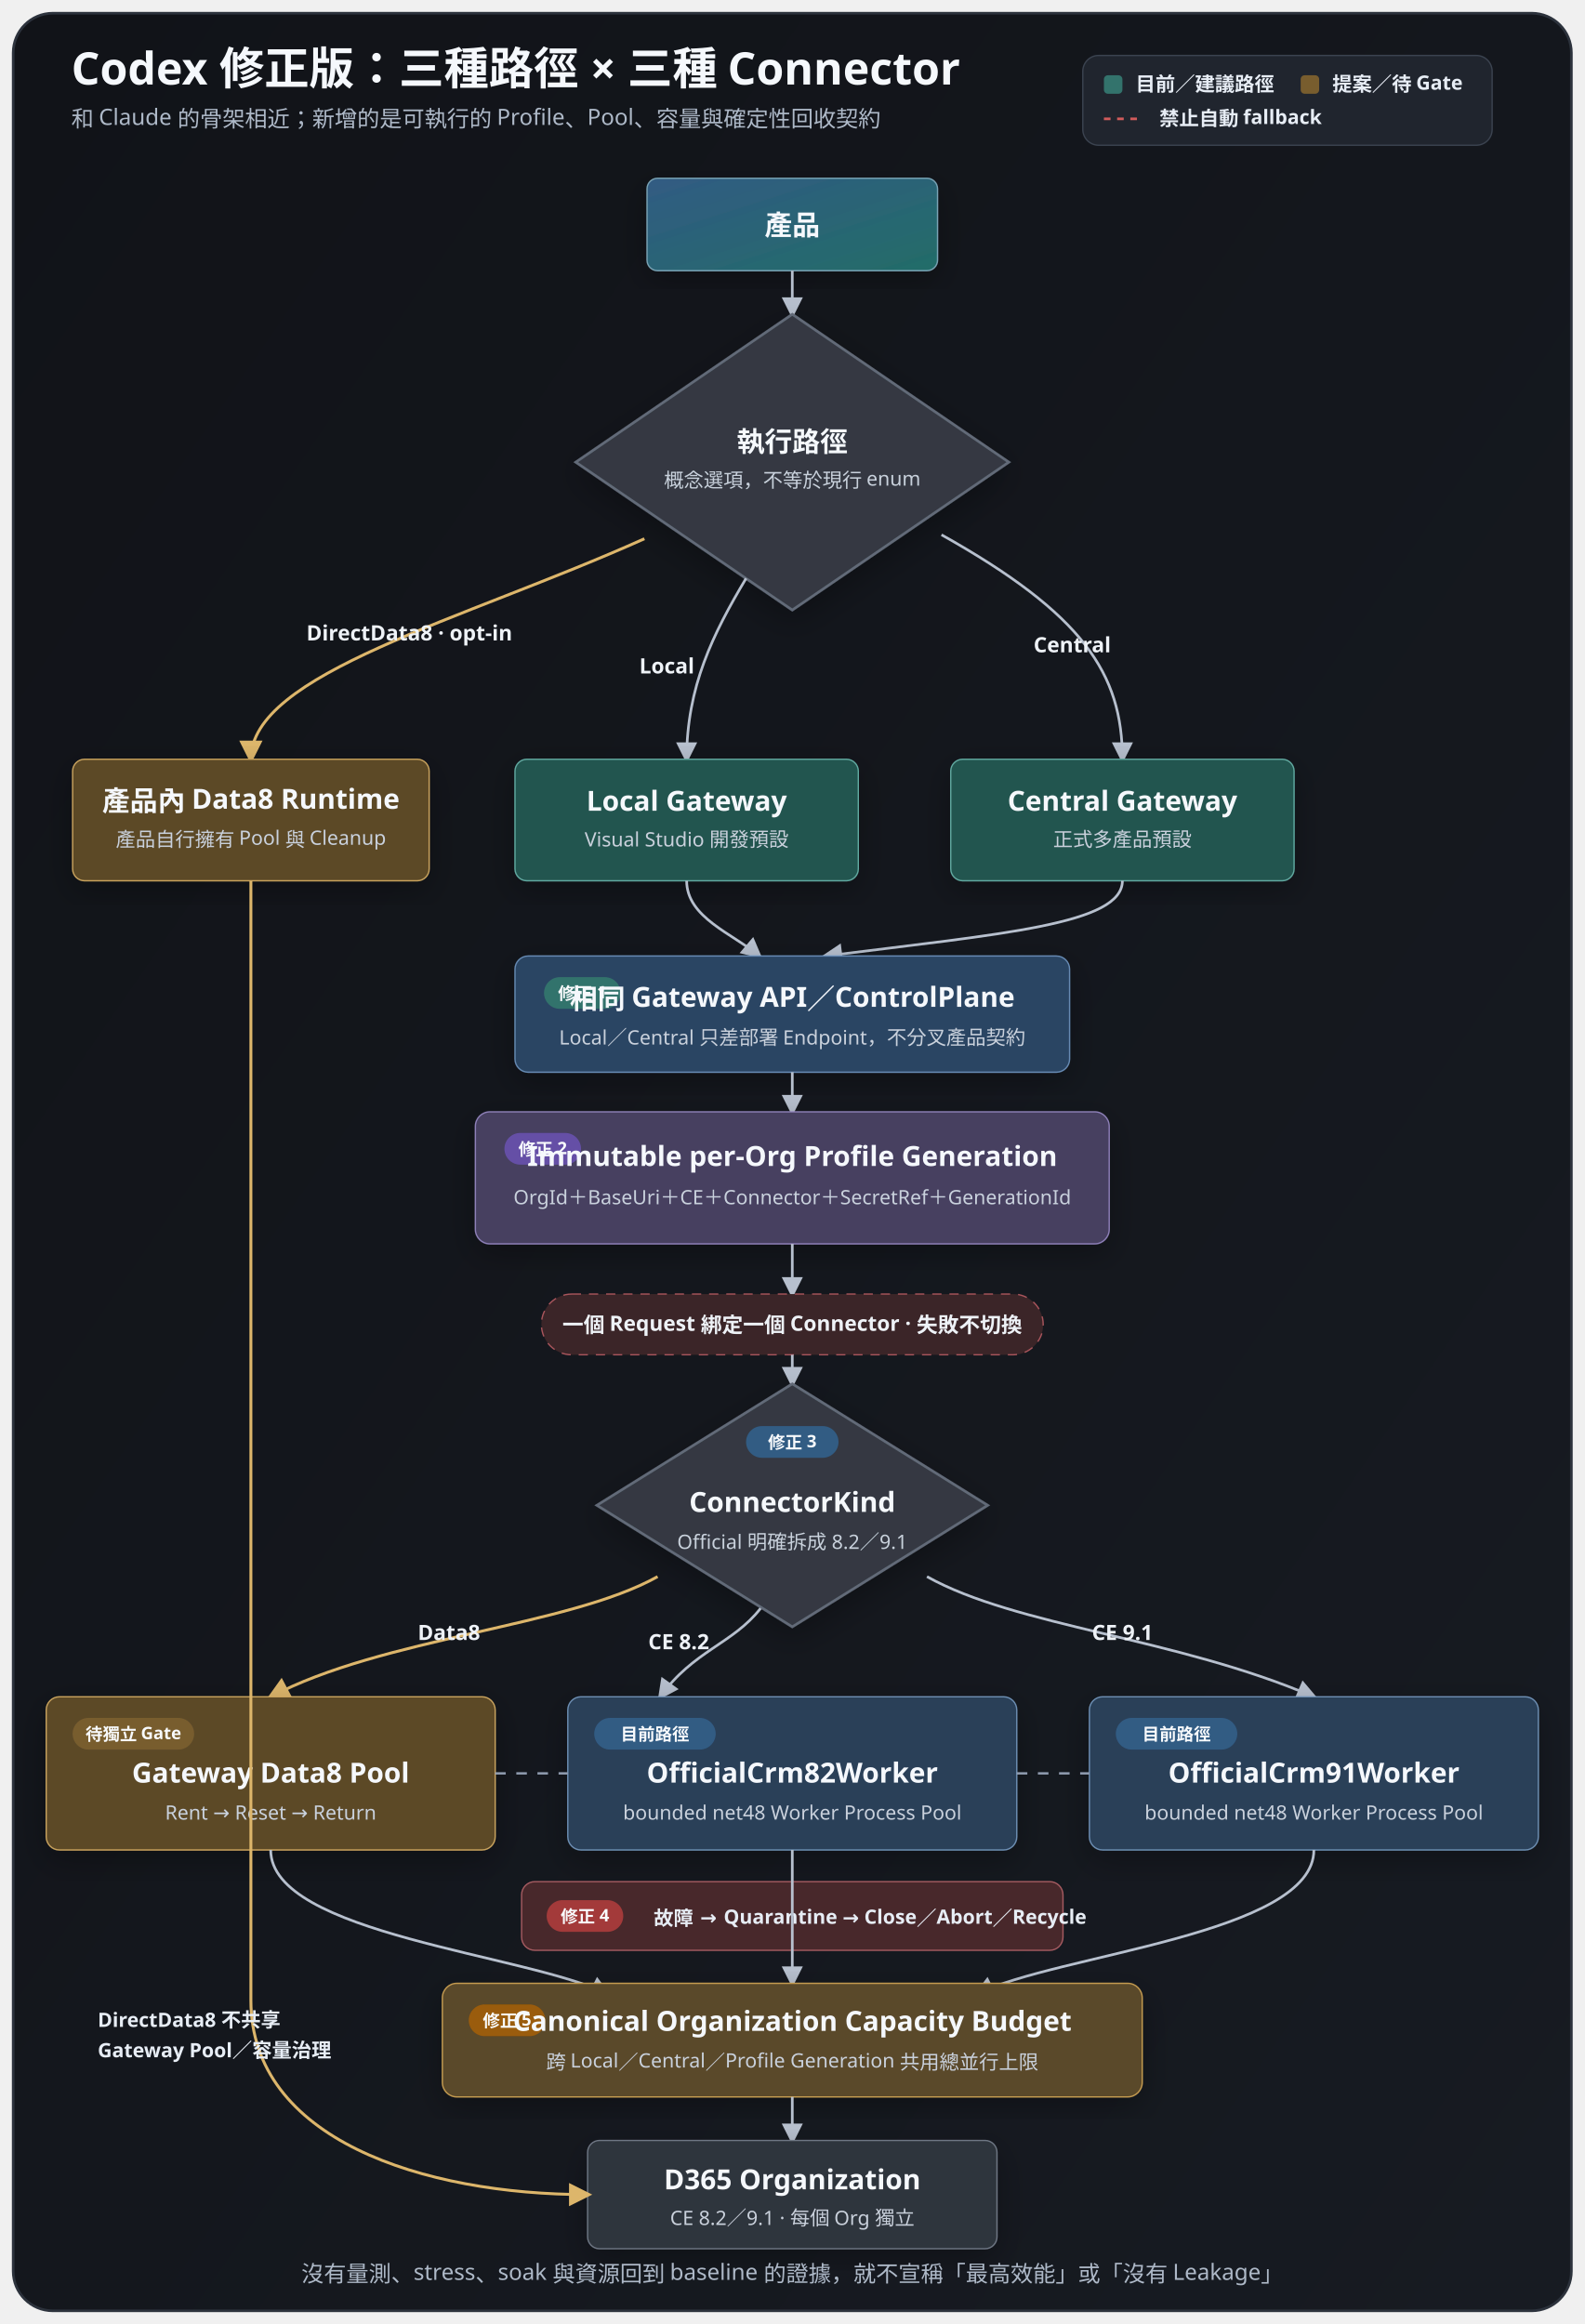
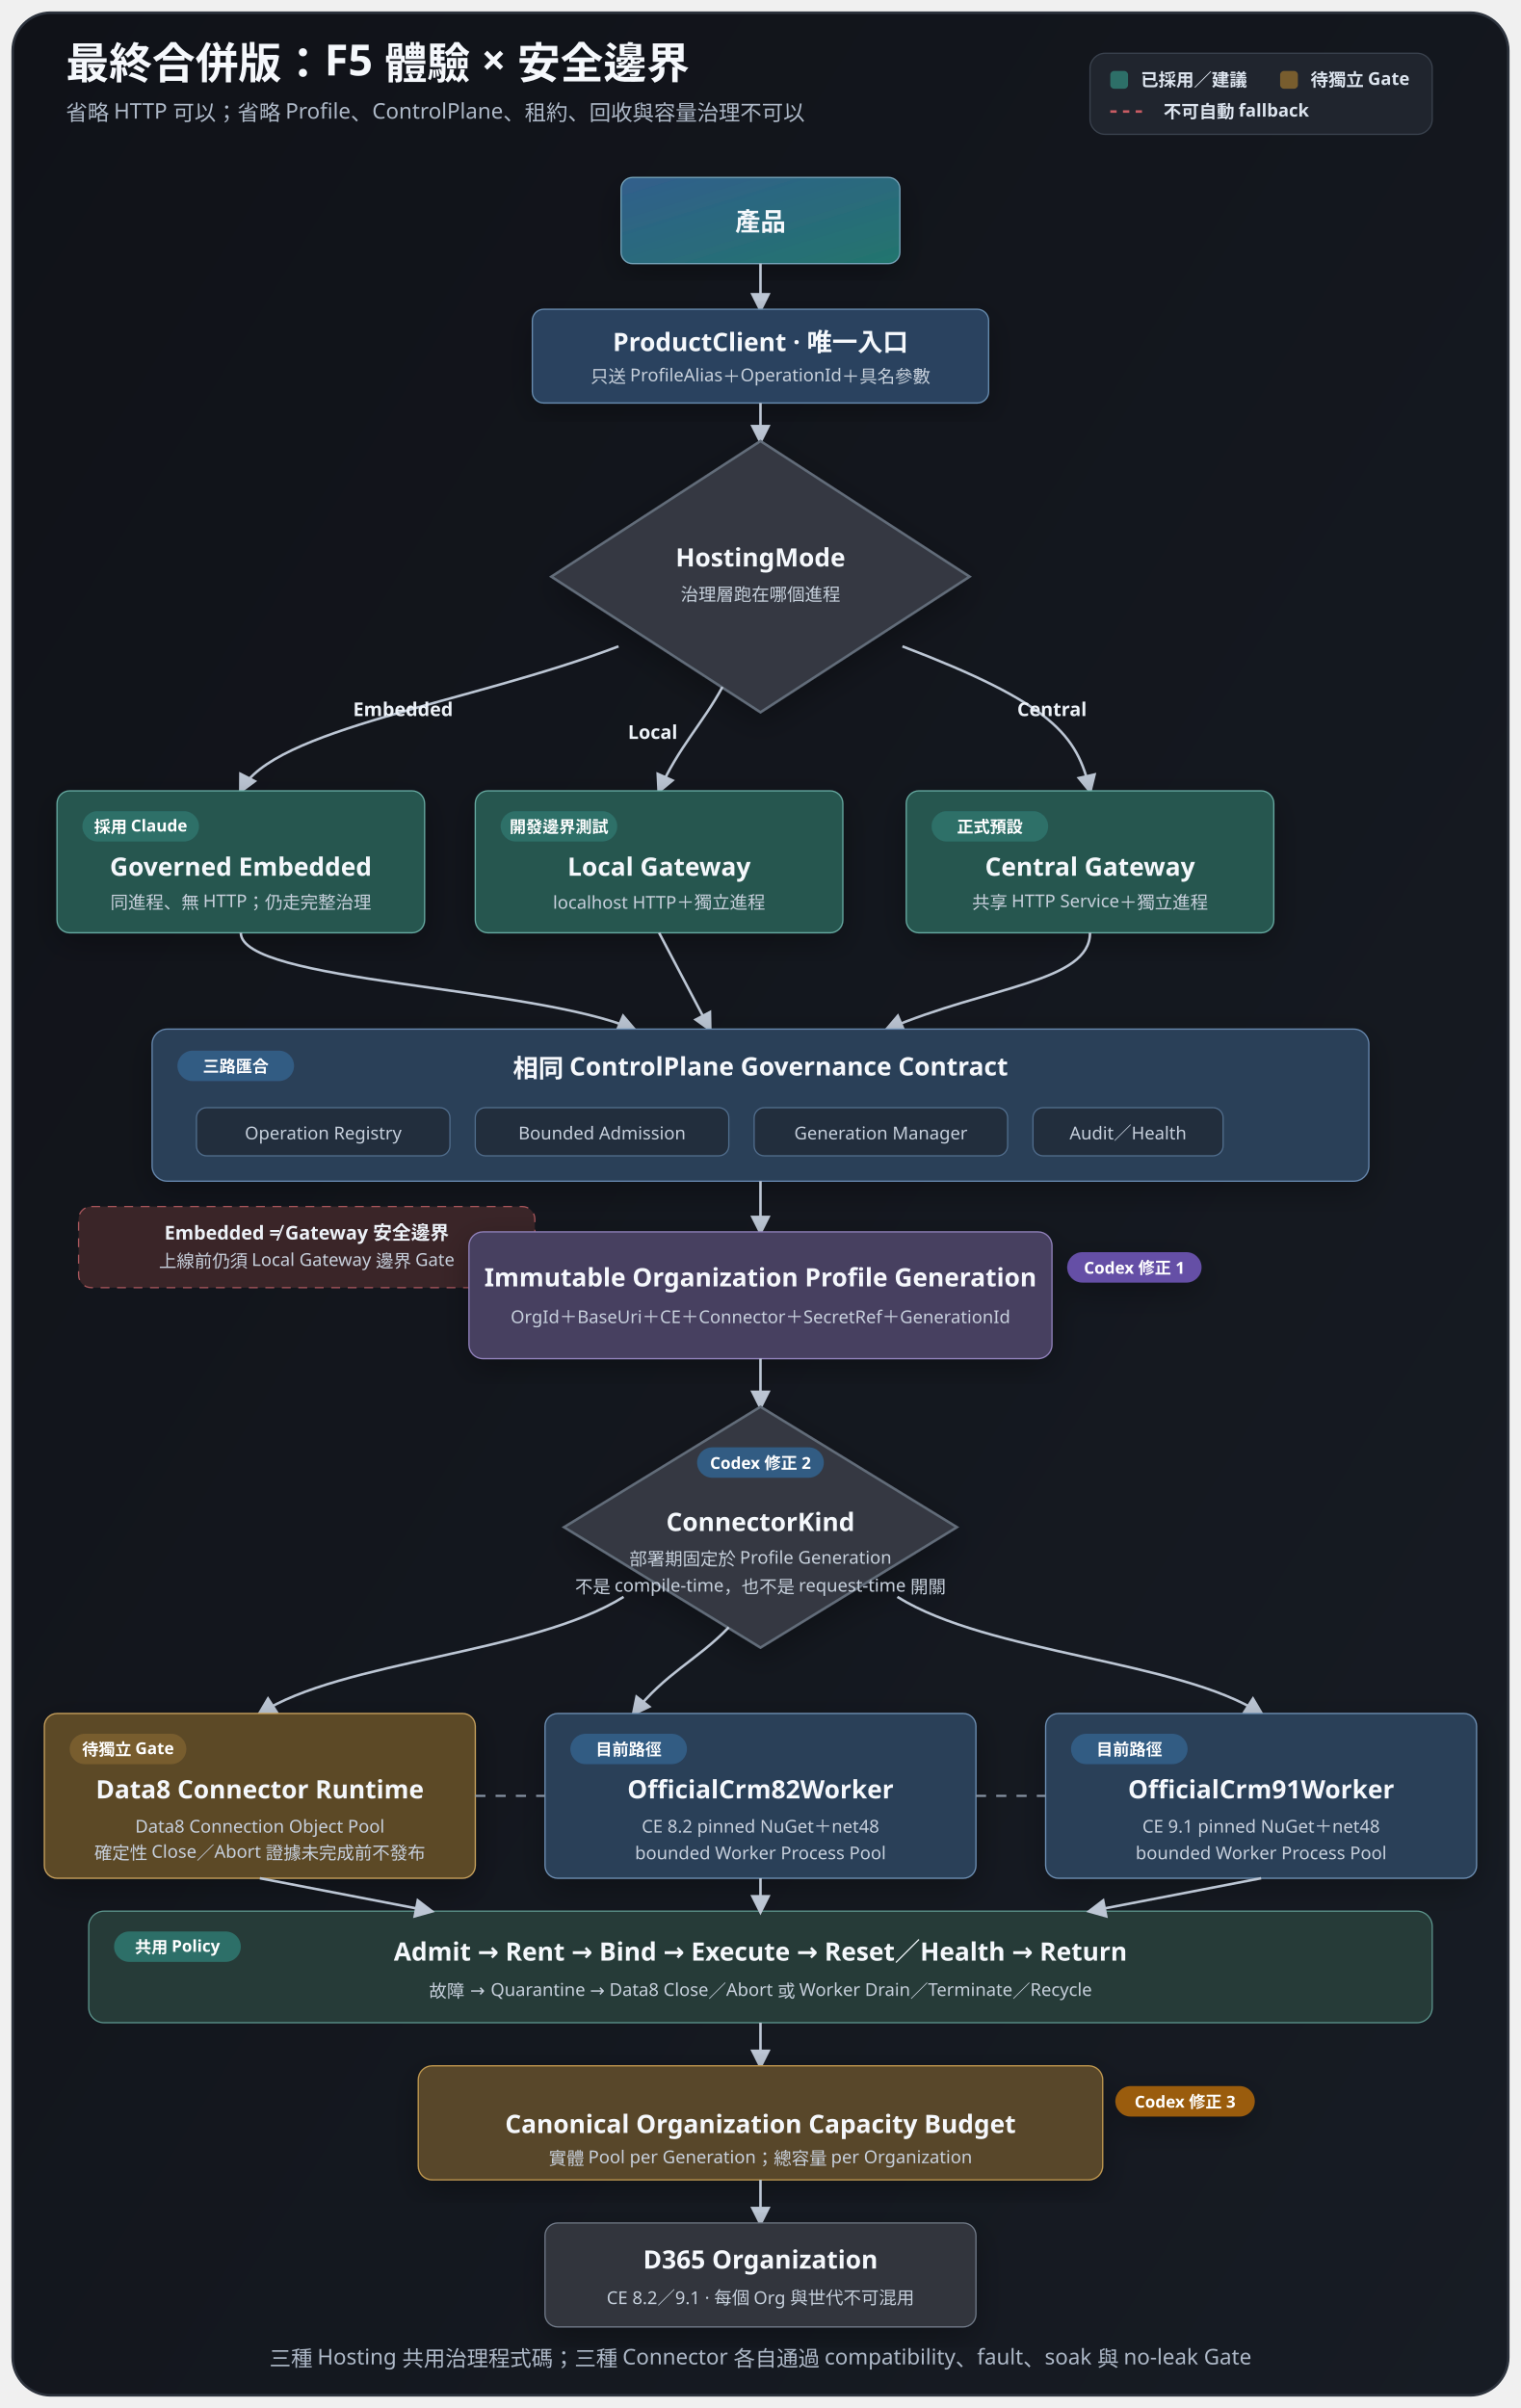
- <svg xmlns="http://www.w3.org/2000/svg" width="1200" height="1760" viewBox="0 0 1200 1760" role="img" aria-labelledby="title desc">
+ <svg xmlns="http://www.w3.org/2000/svg" width="1200" height="1900" viewBox="0 0 1200 1900" role="img" aria-labelledby="title desc">
  <defs>
    <linearGradient id="bg" x1="0" y1="0" x2="1" y2="1">
-       <stop offset="0" stop-color="#111318" />
-       <stop offset="1" stop-color="#171b22" />
+       <stop offset="0" stop-color="#101218" />
+       <stop offset="1" stop-color="#171c24" />
    </linearGradient>
-     <linearGradient id="hero" x1="0" y1="0" x2="1" y2="1">
-       <stop offset="0" stop-color="#315b83" />
-       <stop offset="1" stop-color="#236d68" />
+     <linearGradient id="brand" x1="0" y1="0" x2="1" y2="1">
+       <stop offset="0" stop-color="#315f8c" />
+       <stop offset="1" stop-color="#23756d" />
    </linearGradient>
    <filter id="shadow" x="-20%" y="-20%" width="140%" height="140%">
      <feDropShadow dx="0" dy="8" stdDeviation="12" flood-color="#000000" flood-opacity="0.28" />
    </filter>
    <marker id="arrow" viewBox="0 0 10 10" refX="8" refY="5" markerWidth="8" markerHeight="8" orient="auto-start-reverse">
-       <path d="M 0 0 L 10 5 L 0 10 z" fill="#b7c0ce" />
-     </marker>
-     <marker id="arrowAmber" viewBox="0 0 10 10" refX="8" refY="5" markerWidth="8" markerHeight="8" orient="auto-start-reverse">
-       <path d="M 0 0 L 10 5 L 0 10 z" fill="#ddb66b" />
+       <path d="M0 0 L10 5 L0 10 Z" fill="#bcc6d4" />
    </marker>
    <style>
-       .title { font: 700 34px "Microsoft JhengHei UI", "Microsoft JhengHei", sans-serif; fill: #f5f8fc; }
-       .subtitle { font: 400 17px "Microsoft JhengHei UI", "Microsoft JhengHei", sans-serif; fill: #aeb9c8; }
-       .node-title { font: 700 21px "Microsoft JhengHei UI", "Microsoft JhengHei", sans-serif; fill: #f5f8fc; text-anchor: middle; }
-       .node-sub { font: 400 15px "Microsoft JhengHei UI", "Microsoft JhengHei", sans-serif; fill: #c9d1dc; text-anchor: middle; }
-       .edge-label { font: 600 16px "Microsoft JhengHei UI", "Microsoft JhengHei", sans-serif; fill: #eef2f7; text-anchor: middle; }
-       .chip { font: 700 13px "Microsoft JhengHei UI", "Microsoft JhengHei", sans-serif; fill: #f8fafc; text-anchor: middle; }
-       .callout { font: 600 15px "Microsoft JhengHei UI", "Microsoft JhengHei", sans-serif; fill: #e7edf5; }
-       .line { fill: none; stroke: #b7c0ce; stroke-width: 2; marker-end: url(#arrow); }
-       .line-direct { fill: none; stroke: #ddb66b; stroke-width: 2.2; marker-end: url(#arrowAmber); }
-       .line-dashed { fill: none; stroke: #8e9aae; stroke-width: 1.8; stroke-dasharray: 8 8; }
+       .heading { font: 700 34px "Microsoft JhengHei UI", "Microsoft JhengHei", sans-serif; fill: #f5f8fc; }
+       .subheading { font: 400 17px "Microsoft JhengHei UI", "Microsoft JhengHei", sans-serif; fill: #aeb9c8; }
+       .title { font: 700 20px "Microsoft JhengHei UI", "Microsoft JhengHei", sans-serif; fill: #f5f8fc; text-anchor: middle; }
+       .sub { font: 400 14px "Microsoft JhengHei UI", "Microsoft JhengHei", sans-serif; fill: #c7d0dc; text-anchor: middle; }
+       .edge { font: 600 15px "Microsoft JhengHei UI", "Microsoft JhengHei", sans-serif; fill: #edf2f8; text-anchor: middle; }
+       .chip { font: 700 13px "Microsoft JhengHei UI", "Microsoft JhengHei", sans-serif; fill: #ffffff; text-anchor: middle; }
+       .note { font: 600 14px "Microsoft JhengHei UI", "Microsoft JhengHei", sans-serif; fill: #dce4ee; }
+       .line { fill: none; stroke: #bcc6d4; stroke-width: 2; marker-end: url(#arrow); }
+       .dash { fill: none; stroke: #8793a3; stroke-width: 1.7; stroke-dasharray: 8 8; }
    </style>
  </defs>
-   <rect x="10" y="10" width="1180" height="1740" rx="30" fill="url(#bg)" stroke="#2c323c" stroke-width="2" />
-   <text x="54" y="64" class="title">Codex 修正版：三種路徑 × 三種 Connector</text>
-   <text x="54" y="96" class="subtitle">和 Claude 的骨架相近；新增的是可執行的 Profile、Pool、容量與確定性回收契約</text>
-   <g transform="translate(820 42)">
-     <rect x="0" y="0" width="310" height="68" rx="12" fill="#20252e" stroke="#3b4350" />
-     <rect x="16" y="15" width="14" height="14" rx="3" fill="#33736c" />
-     <text x="40" y="27" class="callout">目前／建議路徑</text>
-     <rect x="165" y="15" width="14" height="14" rx="3" fill="#785d2e" />
-     <text x="189" y="27" class="callout">提案／待 Gate</text>
-     <line x1="16" y1="48" x2="46" y2="48" stroke="#d15b5b" stroke-width="2" stroke-dasharray="5 5" />
-     <text x="58" y="53" class="callout">禁止自動 fallback</text>
+   <rect x="10" y="10" width="1180" height="1880" rx="30" fill="url(#bg)" stroke="#2d333d" stroke-width="2" />
+   <text x="52" y="62" class="heading">最終合併版：F5 體驗 × 安全邊界</text>
+   <text x="52" y="95" class="subheading">省略 HTTP 可以；省略 Profile、ControlPlane、租約、回收與容量治理不可以</text>
+   <g transform="translate(860 42)">
+     <rect width="270" height="64" rx="12" fill="#20252e" stroke="#3a424e" />
+     <rect x="16" y="14" width="14" height="14" rx="3" fill="#2d6f68" />
+     <text x="40" y="26" class="note">已採用／建議</text>
+     <rect x="150" y="14" width="14" height="14" rx="3" fill="#785d2e" />
+     <text x="174" y="26" class="note">待獨立 Gate</text>
+     <line x1="16" y1="46" x2="46" y2="46" stroke="#c95c63" stroke-width="2" stroke-dasharray="5 5" />
+     <text x="58" y="51" class="note">不可自動 fallback</text>
  </g>
  <g filter="url(#shadow)">
-     <rect x="490" y="135" width="220" height="70" rx="8" fill="url(#hero)" stroke="#79a3b5" />
-     <text x="600" y="178" class="node-title">產品</text>
+     <rect x="490" y="140" width="220" height="68" rx="9" fill="url(#brand)" stroke="#75a2b7" />
+     <text x="600" y="182" class="title">產品</text>
  </g>
-   <path class="line" d="M600 205 L600 238" />
+   <path class="line" d="M600 208 L600 244" />
  <g filter="url(#shadow)">
-     <polygon points="600,238 764,350 600,462 436,350" fill="#343942" stroke="#626b78" stroke-width="2" />
-     <text x="600" y="342" class="node-title">執行路徑</text>
-     <text x="600" y="369" class="node-sub">概念選項，不等於現行 enum</text>
+     <rect x="420" y="244" width="360" height="74" rx="9" fill="#2a435f" stroke="#678caf" />
+     <text x="600" y="277" class="title">ProductClient · 唯一入口</text>
+     <text x="600" y="302" class="sub">只送 ProfileAlias＋OperationId＋具名參數</text>
  </g>
-   <path class="line-direct" d="M488 408 C350 470 190 510 190 575" />
-   <text x="310" y="485" class="edge-label" fill="#f1cb80">DirectData8 · opt-in</text>
-   <path class="line" d="M565 438 C540 480 520 520 520 575" />
-   <text x="505" y="510" class="edge-label">Local</text>
-   <path class="line" d="M713 405 C820 465 850 510 850 575" />
-   <text x="812" y="494" class="edge-label">Central</text>
+   <path class="line" d="M600 318 L600 348" />
  <g filter="url(#shadow)">
-     <rect x="55" y="575" width="270" height="92" rx="9" fill="#5c4928" stroke="#c9a35d" />
-     <text x="190" y="614" class="node-title">產品內 Data8 Runtime</text>
-     <text x="190" y="641" class="node-sub">產品自行擁有 Pool 與 Cleanup</text>
+     <polygon points="600,348 765,455 600,562 435,455" fill="#343942" stroke="#626c79" stroke-width="2" />
+     <text x="600" y="447" class="title">HostingMode</text>
+     <text x="600" y="474" class="sub">治理層跑在哪個進程</text>
+   </g>
+   <path class="line" d="M488 510 C370 555 215 575 190 624" />
+   <text x="318" y="565" class="edge">Embedded</text>
+   <path class="line" d="M570 542 C555 570 535 590 520 624" />
+   <text x="515" y="583" class="edge">Local</text>
+   <path class="line" d="M712 510 C830 555 850 580 860 624" />
+   <text x="830" y="565" class="edge">Central</text>
+   <g filter="url(#shadow)">
+     <rect x="45" y="624" width="290" height="112" rx="10" fill="#27564f" stroke="#66aaa1" />
+     <rect x="65" y="640" width="92" height="24" rx="12" fill="#2d6f68" />
+     <text x="111" y="657" class="chip">採用 Claude</text>
+     <text x="190" y="691" class="title">Governed Embedded</text>
+     <text x="190" y="717" class="sub">同進程、無 HTTP；仍走完整治理</text>
  </g>
  <g filter="url(#shadow)">
-     <rect x="390" y="575" width="260" height="92" rx="9" fill="#24544f" stroke="#61aaa1" />
-     <text x="520" y="614" class="node-title">Local Gateway</text>
-     <text x="520" y="641" class="node-sub">Visual Studio 開發預設</text>
+     <rect x="375" y="624" width="290" height="112" rx="10" fill="#27564f" stroke="#66aaa1" />
+     <rect x="395" y="640" width="92" height="24" rx="12" fill="#2d6f68" />
+     <text x="441" y="657" class="chip">開發邊界測試</text>
+     <text x="520" y="691" class="title">Local Gateway</text>
+     <text x="520" y="717" class="sub">localhost HTTP＋獨立進程</text>
  </g>
  <g filter="url(#shadow)">
-     <rect x="720" y="575" width="260" height="92" rx="9" fill="#24544f" stroke="#61aaa1" />
-     <text x="850" y="614" class="node-title">Central Gateway</text>
-     <text x="850" y="641" class="node-sub">正式多產品預設</text>
+     <rect x="715" y="624" width="290" height="112" rx="10" fill="#27564f" stroke="#66aaa1" />
+     <rect x="735" y="640" width="92" height="24" rx="12" fill="#2d6f68" />
+     <text x="781" y="657" class="chip">正式預設</text>
+     <text x="860" y="691" class="title">Central Gateway</text>
+     <text x="860" y="717" class="sub">共享 HTTP Service＋獨立進程</text>
  </g>
-   <path class="line" d="M520 667 C520 695 555 707 575 724" />
-   <path class="line" d="M850 667 C850 700 760 707 625 724" />
+   <path class="line" d="M190 736 C190 775 420 778 500 812" />
+   <path class="line" d="M520 736 L560 812" />
+   <path class="line" d="M860 736 C860 775 780 778 700 812" />
  <g filter="url(#shadow)">
-     <rect x="390" y="724" width="420" height="88" rx="10" fill="#2b4563" stroke="#668ab3" />
-     <rect x="412" y="740" width="58" height="24" rx="12" fill="#33736c" />
-     <text x="441" y="757" class="chip">修正 1</text>
-     <text x="600" y="764" class="node-title">相同 Gateway API／ControlPlane</text>
-     <text x="600" y="791" class="node-sub">Local／Central 只差部署 Endpoint，不分叉產品契約</text>
+     <rect x="120" y="812" width="960" height="120" rx="12" fill="#2c4058" stroke="#6688ae" />
+     <rect x="140" y="829" width="92" height="24" rx="12" fill="#315b83" />
+     <text x="186" y="846" class="chip">三路匯合</text>
+     <text x="600" y="850" class="title">相同 ControlPlane Governance Contract</text>
+     <g transform="translate(155 874)">
+       <rect x="0" y="0" width="200" height="38" rx="8" fill="#202d3d" stroke="#506d8c" />
+       <rect x="220" y="0" width="200" height="38" rx="8" fill="#202d3d" stroke="#506d8c" />
+       <rect x="440" y="0" width="200" height="38" rx="8" fill="#202d3d" stroke="#506d8c" />
+       <rect x="660" y="0" width="150" height="38" rx="8" fill="#202d3d" stroke="#506d8c" />
+       <text x="100" y="25" class="sub">Operation Registry</text>
+       <text x="320" y="25" class="sub">Bounded Admission</text>
+       <text x="540" y="25" class="sub">Generation Manager</text>
+       <text x="735" y="25" class="sub">Audit／Health</text>
+     </g>
  </g>
-   <path class="line" d="M600 812 L600 842" />
+   <g>
+     <rect x="62" y="952" width="360" height="64" rx="10" fill="#3a2528" stroke="#a7555b" stroke-dasharray="7 6" />
+     <text x="242" y="978" class="edge" fill="#ffd9d9">Embedded ≠ Gateway 安全邊界</text>
+     <text x="242" y="1000" class="sub">上線前仍須 Local Gateway 邊界 Gate</text>
+   </g>
+   <path class="line" d="M600 932 L600 972" />
  <g filter="url(#shadow)">
-     <rect x="360" y="842" width="480" height="100" rx="11" fill="#463f61" stroke="#8e80b8" />
-     <rect x="382" y="858" width="58" height="24" rx="12" fill="#6550a6" />
-     <text x="411" y="875" class="chip">修正 2</text>
-     <text x="600" y="883" class="node-title">Immutable per-Org Profile Generation</text>
-     <text x="600" y="912" class="node-sub">OrgId＋BaseUri＋CE＋Connector＋SecretRef＋GenerationId</text>
+     <rect x="370" y="972" width="460" height="100" rx="11" fill="#473f61" stroke="#9182bb" />
+     <rect x="842" y="988" width="106" height="24" rx="12" fill="#6550a6" />
+     <text x="895" y="1005" class="chip">Codex 修正 1</text>
+     <text x="600" y="1015" class="title">Immutable Organization Profile Generation</text>
+     <text x="600" y="1044" class="sub">OrgId＋BaseUri＋CE＋Connector＋SecretRef＋GenerationId</text>
  </g>
-   <path class="line" d="M600 942 L600 980" />
-   <g>
-     <rect x="410" y="980" width="380" height="46" rx="23" fill="#3b2528" stroke="#aa555c" stroke-dasharray="7 6" />
-     <text x="600" y="1009" class="edge-label" fill="#ffd8d8">一個 Request 綁定一個 Connector · 失敗不切換</text>
+   <path class="line" d="M600 1072 L600 1110" />
+   <g filter="url(#shadow)">
+     <polygon points="600,1110 755,1205 600,1300 445,1205" fill="#343942" stroke="#626c79" stroke-width="2" />
+     <rect x="550" y="1142" width="100" height="24" rx="12" fill="#315b83" />
+     <text x="600" y="1159" class="chip">Codex 修正 2</text>
+     <text x="600" y="1208" class="title">ConnectorKind</text>
+     <text x="600" y="1235" class="sub">部署期固定於 Profile Generation</text>
+     <text x="600" y="1257" class="sub">不是 compile-time，也不是 request-time 開關</text>
  </g>
-   <path class="line" d="M600 1026 L600 1048" />
+   <path class="line" d="M492 1260 C420 1305 270 1310 205 1352" />
+   <path class="line" d="M575 1284 C550 1310 525 1320 500 1352" />
+   <path class="line" d="M708 1260 C780 1305 930 1310 995 1352" />
  <g filter="url(#shadow)">
-     <polygon points="600,1048 748,1140 600,1232 452,1140" fill="#343942" stroke="#626b78" stroke-width="2" />
-     <rect x="565" y="1080" width="70" height="24" rx="12" fill="#315b83" />
-     <text x="600" y="1097" class="chip">修正 3</text>
-     <text x="600" y="1145" class="node-title">ConnectorKind</text>
-     <text x="600" y="1173" class="node-sub">Official 明確拆成 8.2／9.1</text>
-   </g>
-   <path class="line-direct" d="M498 1194 C430 1232 290 1240 205 1285" />
-   <text x="340" y="1242" class="edge-label" fill="#f1cb80">Data8</text>
-   <path class="line" d="M576 1218 C555 1245 525 1250 500 1285" />
-   <text x="514" y="1249" class="edge-label">CE 8.2</text>
-   <path class="line" d="M702 1194 C770 1232 890 1240 995 1285" />
-   <text x="850" y="1242" class="edge-label">CE 9.1</text>
-   <g filter="url(#shadow)">
-     <rect x="35" y="1285" width="340" height="116" rx="10" fill="#5c4928" stroke="#c9a35d" />
-     <rect x="55" y="1301" width="92" height="24" rx="12" fill="#785d2e" />
-     <text x="101" y="1318" class="chip">待獨立 Gate</text>
-     <text x="205" y="1350" class="node-title">Gateway Data8 Pool</text>
-     <text x="205" y="1378" class="node-sub">Rent → Reset → Return</text>
+     <rect x="35" y="1352" width="340" height="130" rx="10" fill="#5c4928" stroke="#c8a15c" />
+     <rect x="55" y="1368" width="92" height="24" rx="12" fill="#785d2e" />
+     <text x="101" y="1385" class="chip">待獨立 Gate</text>
+     <text x="205" y="1419" class="title">Data8 Connector Runtime</text>
+     <text x="205" y="1446" class="sub">Data8 Connection Object Pool</text>
+     <text x="205" y="1467" class="sub">確定性 Close／Abort 證據未完成前不發布</text>
  </g>
  <g filter="url(#shadow)">
-     <rect x="430" y="1285" width="340" height="116" rx="10" fill="#293f58" stroke="#6d8fb3" />
-     <rect x="450" y="1301" width="92" height="24" rx="12" fill="#315b83" />
-     <text x="496" y="1318" class="chip">目前路徑</text>
-     <text x="600" y="1350" class="node-title">OfficialCrm82Worker</text>
-     <text x="600" y="1378" class="node-sub">bounded net48 Worker Process Pool</text>
+     <rect x="430" y="1352" width="340" height="130" rx="10" fill="#293f58" stroke="#6d8fb3" />
+     <rect x="450" y="1368" width="92" height="24" rx="12" fill="#315b83" />
+     <text x="496" y="1385" class="chip">目前路徑</text>
+     <text x="600" y="1419" class="title">OfficialCrm82Worker</text>
+     <text x="600" y="1446" class="sub">CE 8.2 pinned NuGet＋net48</text>
+     <text x="600" y="1467" class="sub">bounded Worker Process Pool</text>
  </g>
  <g filter="url(#shadow)">
-     <rect x="825" y="1285" width="340" height="116" rx="10" fill="#293f58" stroke="#6d8fb3" />
-     <rect x="845" y="1301" width="92" height="24" rx="12" fill="#315b83" />
-     <text x="891" y="1318" class="chip">目前路徑</text>
-     <text x="995" y="1350" class="node-title">OfficialCrm91Worker</text>
-     <text x="995" y="1378" class="node-sub">bounded net48 Worker Process Pool</text>
+     <rect x="825" y="1352" width="340" height="130" rx="10" fill="#293f58" stroke="#6d8fb3" />
+     <rect x="845" y="1368" width="92" height="24" rx="12" fill="#315b83" />
+     <text x="891" y="1385" class="chip">目前路徑</text>
+     <text x="995" y="1419" class="title">OfficialCrm91Worker</text>
+     <text x="995" y="1446" class="sub">CE 9.1 pinned NuGet＋net48</text>
+     <text x="995" y="1467" class="sub">bounded Worker Process Pool</text>
  </g>
  <g>
-     <rect x="395" y="1425" width="410" height="52" rx="10" fill="#48282b" stroke="#a65b61" />
-     <rect x="414" y="1439" width="58" height="24" rx="12" fill="#a33a3a" />
-     <text x="443" y="1456" class="chip">修正 4</text>
-     <text x="495" y="1458" class="callout">故障 → Quarantine → Close／Abort／Recycle</text>
+     <rect x="70" y="1508" width="1060" height="88" rx="12" fill="#263b38" stroke="#5b938b" />
+     <rect x="90" y="1524" width="100" height="24" rx="12" fill="#2d6f68" />
+     <text x="140" y="1541" class="chip">共用 Policy</text>
+     <text x="600" y="1547" class="title">Admit → Rent → Bind → Execute → Reset／Health → Return</text>
+     <text x="600" y="1576" class="sub">故障 → Quarantine → Data8 Close／Abort 或 Worker Drain／Terminate／Recycle</text>
  </g>
-   <path class="line" d="M205 1401 C205 1465 400 1480 460 1510" />
-   <path class="line" d="M600 1401 L600 1502" />
-   <path class="line" d="M995 1401 C995 1465 800 1480 740 1510" />
+   <path class="line" d="M205 1482 L340 1508" />
+   <path class="line" d="M600 1482 L600 1508" />
+   <path class="line" d="M995 1482 L860 1508" />
+   <path class="line" d="M600 1596 L600 1630" />
  <g filter="url(#shadow)">
-     <rect x="335" y="1502" width="530" height="86" rx="11" fill="#5a482a" stroke="#c49b50" />
-     <rect x="355" y="1518" width="58" height="24" rx="12" fill="#9a5b08" />
-     <text x="384" y="1535" class="chip">修正 5</text>
-     <text x="600" y="1538" class="node-title">Canonical Organization Capacity Budget</text>
-     <text x="600" y="1567" class="node-sub">跨 Local／Central／Profile Generation 共用總並行上限</text>
+     <rect x="330" y="1630" width="540" height="90" rx="11" fill="#594729" stroke="#c29a50" />
+     <rect x="880" y="1646" width="110" height="24" rx="12" fill="#9a5b08" />
+     <text x="935" y="1663" class="chip">Codex 修正 3</text>
+     <text x="600" y="1683" class="title">Canonical Organization Capacity Budget</text>
+     <text x="600" y="1708" class="sub">實體 Pool per Generation；總容量 per Organization</text>
  </g>
-   <path class="line" d="M600 1588 L600 1621" />
+   <path class="line" d="M600 1720 L600 1754" />
  <g filter="url(#shadow)">
-     <rect x="445" y="1621" width="310" height="82" rx="9" fill="#2f343c" stroke="#6e7784" />
-     <text x="600" y="1658" class="node-title">D365 Organization</text>
-     <text x="600" y="1685" class="node-sub">CE 8.2／9.1 · 每個 Org 獨立</text>
+     <rect x="430" y="1754" width="340" height="82" rx="10" fill="#30353d" stroke="#707987" />
+     <text x="600" y="1790" class="title">D365 Organization</text>
+     <text x="600" y="1818" class="sub">CE 8.2／9.1 · 每個 Org 與世代不可混用</text>
  </g>
-   <path class="line-direct" d="M190 667 L190 1515 C190 1620 320 1662 445 1662" />
-   <text x="74" y="1535" class="callout" fill="#f1cb80">DirectData8 不共享</text>
-   <text x="74" y="1558" class="callout" fill="#f1cb80">Gateway Pool／容量治理</text>
-   <path class="line-dashed" d="M375 1343 L430 1343" />
-   <path class="line-dashed" d="M770 1343 L825 1343" />
-   <text x="600" y="1728" class="subtitle" text-anchor="middle">沒有量測、stress、soak 與資源回到 baseline 的證據，就不宣稱「最高效能」或「沒有 Leakage」</text>
+   <path class="dash" d="M375 1417 L430 1417" />
+   <path class="dash" d="M770 1417 L825 1417" />
+   <text x="600" y="1867" class="subheading" text-anchor="middle">三種 Hosting 共用治理程式碼；三種 Connector 各自通過 compatibility、fault、soak 與 no-leak Gate</text>
</svg>
